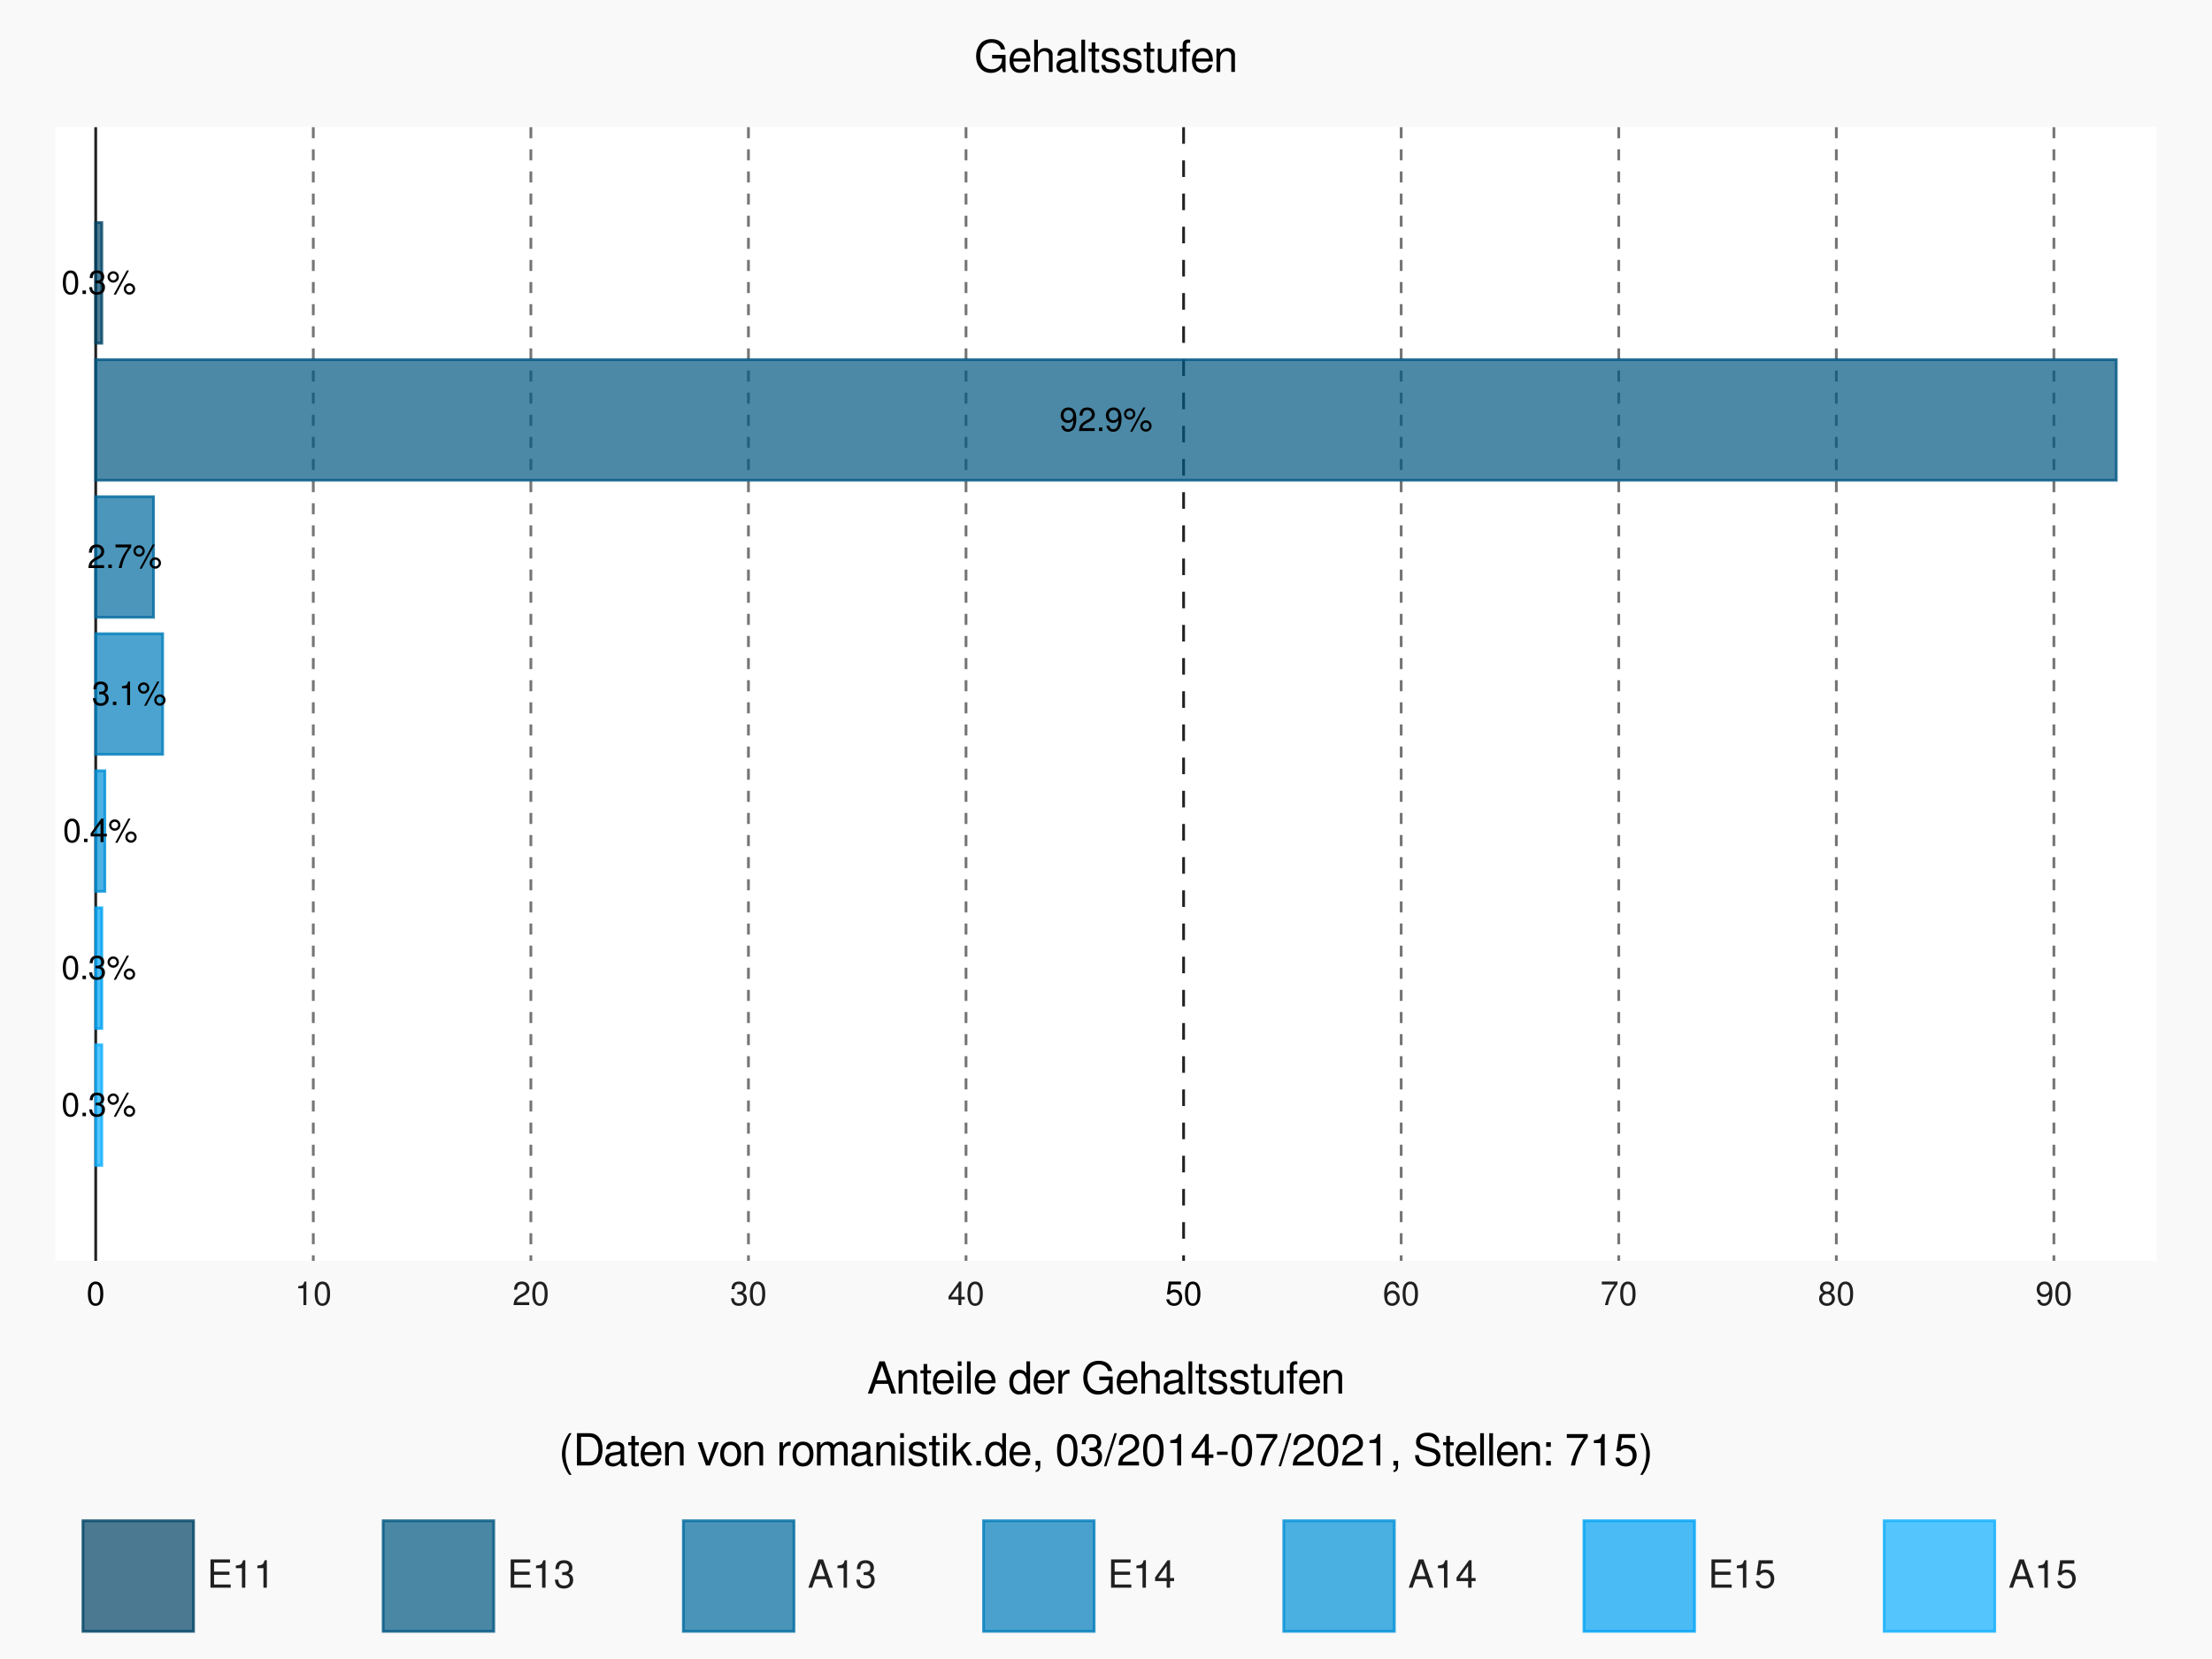
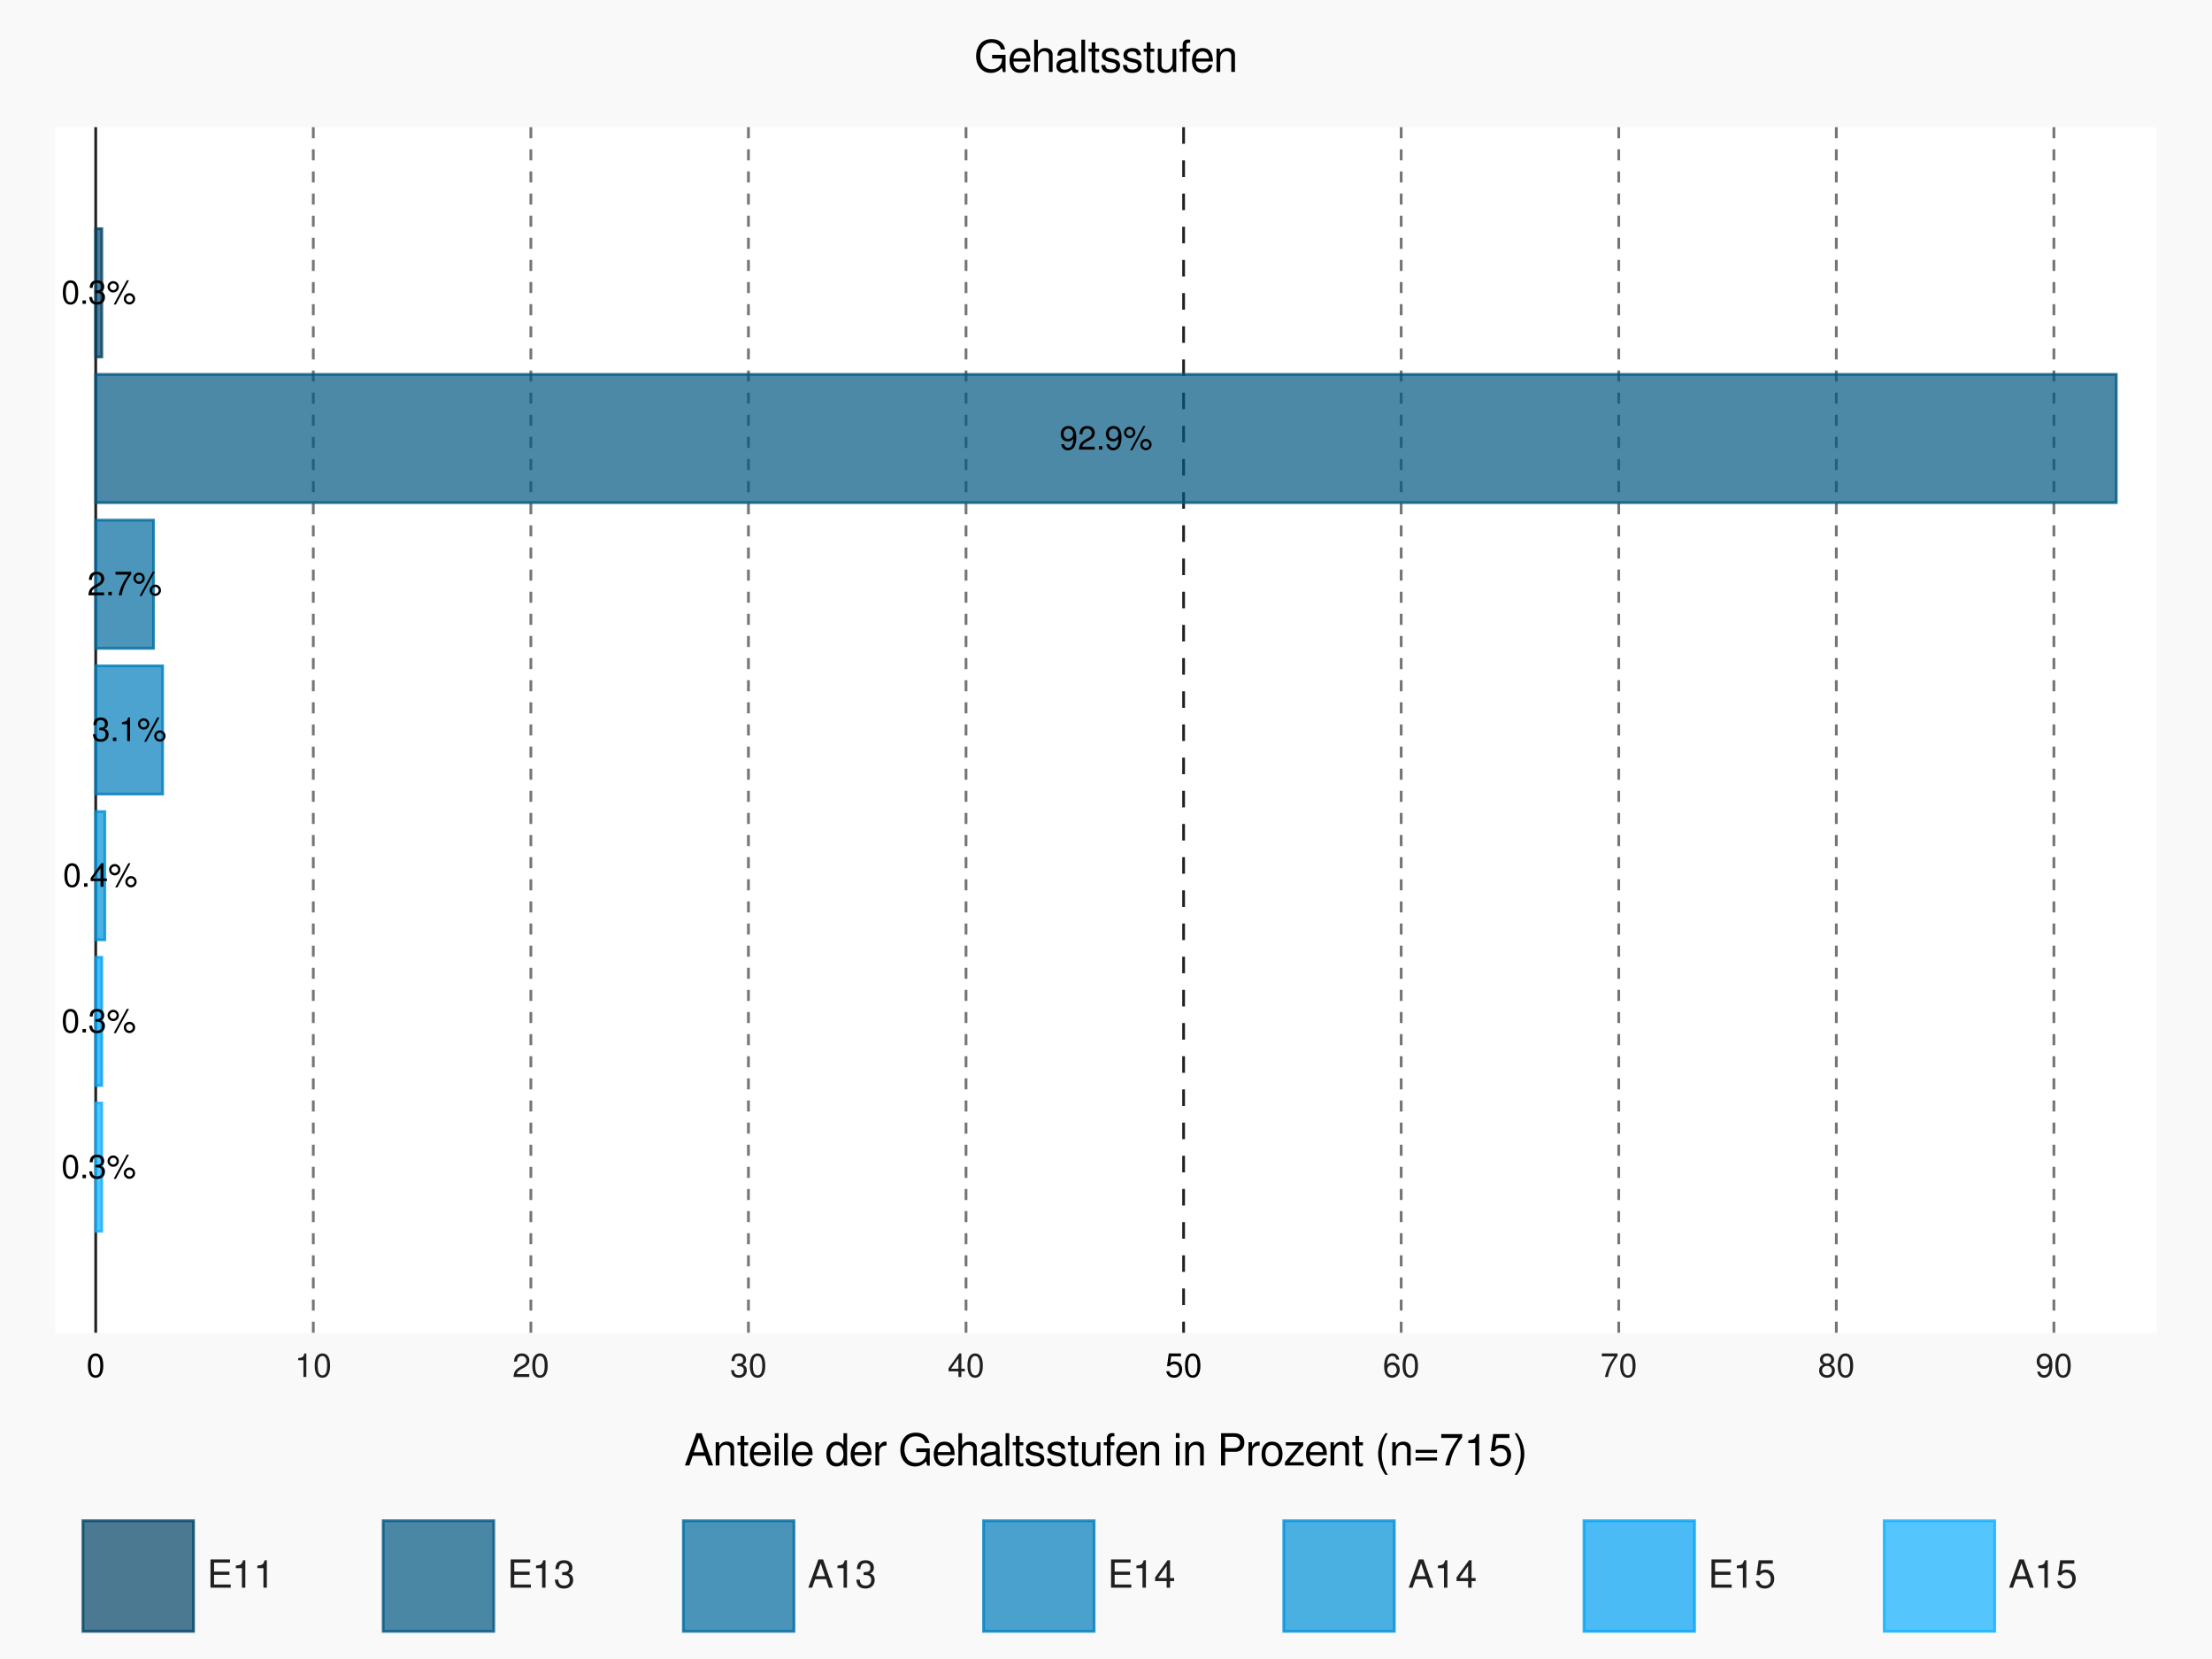
- <svg xmlns="http://www.w3.org/2000/svg" id="chart-fb336666-b8d0-426b-a682-12b7140a8604" class="pygal-chart" viewBox="0 0 800 600">
+ <svg xmlns="http://www.w3.org/2000/svg" id="chart-9c87335e-7ec6-49fc-b00f-72c74a024b39" class="pygal-chart" viewBox="0 0 800 600">
  <defs>
-     <style type="text/css">#chart-fb336666-b8d0-426b-a682-12b7140a8604{-webkit-user-select:none;-webkit-font-smoothing:antialiased;font-family:FreeSans}#chart-fb336666-b8d0-426b-a682-12b7140a8604 .title{font-family:FreeSans;font-size:16px}#chart-fb336666-b8d0-426b-a682-12b7140a8604 .legends .legend text{font-family:FreeSans;font-size:14px}#chart-fb336666-b8d0-426b-a682-12b7140a8604 .axis text{font-family:FreeSans;font-size:12px}#chart-fb336666-b8d0-426b-a682-12b7140a8604 .axis text.major{font-family:FreeSans;font-size:12px}#chart-fb336666-b8d0-426b-a682-12b7140a8604 .text-overlay text.value{font-family:FreeSans;font-size:12px}#chart-fb336666-b8d0-426b-a682-12b7140a8604 .text-overlay text.label{font-family:FreeSans;font-size:12px}#chart-fb336666-b8d0-426b-a682-12b7140a8604 .tooltip{font-family:FreeSans;font-size:14px}#chart-fb336666-b8d0-426b-a682-12b7140a8604 text.no_data{font-family:FreeSans;font-size:64px}
- #chart-fb336666-b8d0-426b-a682-12b7140a8604{background-color:rgba(249,249,249,1)}#chart-fb336666-b8d0-426b-a682-12b7140a8604 path,#chart-fb336666-b8d0-426b-a682-12b7140a8604 line,#chart-fb336666-b8d0-426b-a682-12b7140a8604 rect,#chart-fb336666-b8d0-426b-a682-12b7140a8604 circle{-webkit-transition:150ms;-moz-transition:150ms;transition:150ms}#chart-fb336666-b8d0-426b-a682-12b7140a8604 .graph &gt; .background{fill:rgba(249,249,249,1)}#chart-fb336666-b8d0-426b-a682-12b7140a8604 .plot &gt; .background{fill:rgba(255,255,255,1)}#chart-fb336666-b8d0-426b-a682-12b7140a8604 .graph{fill:rgba(0,0,0,.87)}#chart-fb336666-b8d0-426b-a682-12b7140a8604 text.no_data{fill:rgba(0,0,0,1)}#chart-fb336666-b8d0-426b-a682-12b7140a8604 .title{fill:rgba(0,0,0,1)}#chart-fb336666-b8d0-426b-a682-12b7140a8604 .legends .legend text{fill:rgba(0,0,0,.87)}#chart-fb336666-b8d0-426b-a682-12b7140a8604 .legends .legend:hover text{fill:rgba(0,0,0,1)}#chart-fb336666-b8d0-426b-a682-12b7140a8604 .axis .line{stroke:rgba(0,0,0,1)}#chart-fb336666-b8d0-426b-a682-12b7140a8604 .axis .guide.line{stroke:rgba(0,0,0,.54)}#chart-fb336666-b8d0-426b-a682-12b7140a8604 .axis .major.line{stroke:rgba(0,0,0,.87)}#chart-fb336666-b8d0-426b-a682-12b7140a8604 .axis text.major{fill:rgba(0,0,0,1)}#chart-fb336666-b8d0-426b-a682-12b7140a8604 .axis.y .guides:hover .guide.line,#chart-fb336666-b8d0-426b-a682-12b7140a8604 .line-graph .axis.x .guides:hover .guide.line,#chart-fb336666-b8d0-426b-a682-12b7140a8604 .stackedline-graph .axis.x .guides:hover .guide.line,#chart-fb336666-b8d0-426b-a682-12b7140a8604 .xy-graph .axis.x .guides:hover .guide.line{stroke:rgba(0,0,0,1)}#chart-fb336666-b8d0-426b-a682-12b7140a8604 .axis .guides:hover text{fill:rgba(0,0,0,1)}#chart-fb336666-b8d0-426b-a682-12b7140a8604 .reactive{fill-opacity:.7;stroke-opacity:.8}#chart-fb336666-b8d0-426b-a682-12b7140a8604 .ci{stroke:rgba(0,0,0,.87)}#chart-fb336666-b8d0-426b-a682-12b7140a8604 .reactive.active,#chart-fb336666-b8d0-426b-a682-12b7140a8604 .active .reactive{fill-opacity:.8;stroke-opacity:.9;stroke-width:4}#chart-fb336666-b8d0-426b-a682-12b7140a8604 .ci .reactive.active{stroke-width:1.5}#chart-fb336666-b8d0-426b-a682-12b7140a8604 .series text{fill:rgba(0,0,0,1)}#chart-fb336666-b8d0-426b-a682-12b7140a8604 .tooltip rect{fill:rgba(255,255,255,1);stroke:rgba(0,0,0,1);-webkit-transition:opacity 150ms;-moz-transition:opacity 150ms;transition:opacity 150ms}#chart-fb336666-b8d0-426b-a682-12b7140a8604 .tooltip .label{fill:rgba(0,0,0,.87)}#chart-fb336666-b8d0-426b-a682-12b7140a8604 .tooltip .label{fill:rgba(0,0,0,.87)}#chart-fb336666-b8d0-426b-a682-12b7140a8604 .tooltip .legend{font-size:.8em;fill:rgba(0,0,0,.54)}#chart-fb336666-b8d0-426b-a682-12b7140a8604 .tooltip .x_label{font-size:.6em;fill:rgba(0,0,0,1)}#chart-fb336666-b8d0-426b-a682-12b7140a8604 .tooltip .xlink{font-size:.5em;text-decoration:underline}#chart-fb336666-b8d0-426b-a682-12b7140a8604 .tooltip .value{font-size:1.5em}#chart-fb336666-b8d0-426b-a682-12b7140a8604 .bound{font-size:.5em}#chart-fb336666-b8d0-426b-a682-12b7140a8604 .max-value{font-size:.75em;fill:rgba(0,0,0,.54)}#chart-fb336666-b8d0-426b-a682-12b7140a8604 .map-element{fill:rgba(255,255,255,1);stroke:rgba(0,0,0,.54) !important}#chart-fb336666-b8d0-426b-a682-12b7140a8604 .map-element .reactive{fill-opacity:inherit;stroke-opacity:inherit}#chart-fb336666-b8d0-426b-a682-12b7140a8604 .color-0,#chart-fb336666-b8d0-426b-a682-12b7140a8604 .color-0 a:visited{stroke:#004466;fill:#004466}#chart-fb336666-b8d0-426b-a682-12b7140a8604 .color-1,#chart-fb336666-b8d0-426b-a682-12b7140a8604 .color-1 a:visited{stroke:#005782;fill:#005782}#chart-fb336666-b8d0-426b-a682-12b7140a8604 .color-2,#chart-fb336666-b8d0-426b-a682-12b7140a8604 .color-2 a:visited{stroke:#006a9f;fill:#006a9f}#chart-fb336666-b8d0-426b-a682-12b7140a8604 .color-3,#chart-fb336666-b8d0-426b-a682-12b7140a8604 .color-3 a:visited{stroke:#007dbb;fill:#007dbb}#chart-fb336666-b8d0-426b-a682-12b7140a8604 .color-4,#chart-fb336666-b8d0-426b-a682-12b7140a8604 .color-4 a:visited{stroke:#0090d7;fill:#0090d7}#chart-fb336666-b8d0-426b-a682-12b7140a8604 .color-5,#chart-fb336666-b8d0-426b-a682-12b7140a8604 .color-5 a:visited{stroke:#00a2f4;fill:#00a2f4}#chart-fb336666-b8d0-426b-a682-12b7140a8604 .color-6,#chart-fb336666-b8d0-426b-a682-12b7140a8604 .color-6 a:visited{stroke:#11b0ff;fill:#11b0ff}#chart-fb336666-b8d0-426b-a682-12b7140a8604 .text-overlay .color-0 text{fill:black}#chart-fb336666-b8d0-426b-a682-12b7140a8604 .text-overlay .color-1 text{fill:black}#chart-fb336666-b8d0-426b-a682-12b7140a8604 .text-overlay .color-2 text{fill:black}#chart-fb336666-b8d0-426b-a682-12b7140a8604 .text-overlay .color-3 text{fill:black}#chart-fb336666-b8d0-426b-a682-12b7140a8604 .text-overlay .color-4 text{fill:black}#chart-fb336666-b8d0-426b-a682-12b7140a8604 .text-overlay .color-5 text{fill:black}#chart-fb336666-b8d0-426b-a682-12b7140a8604 .text-overlay .color-6 text{fill:black}
- #chart-fb336666-b8d0-426b-a682-12b7140a8604 text.no_data{text-anchor:middle}#chart-fb336666-b8d0-426b-a682-12b7140a8604 .guide.line{fill:none}#chart-fb336666-b8d0-426b-a682-12b7140a8604 .centered{text-anchor:middle}#chart-fb336666-b8d0-426b-a682-12b7140a8604 .title{text-anchor:middle}#chart-fb336666-b8d0-426b-a682-12b7140a8604 .legends .legend text{fill-opacity:1}#chart-fb336666-b8d0-426b-a682-12b7140a8604 .axis.x text{text-anchor:middle}#chart-fb336666-b8d0-426b-a682-12b7140a8604 .axis.x:not(.web) text[transform]{text-anchor:start}#chart-fb336666-b8d0-426b-a682-12b7140a8604 .axis.x:not(.web) text[transform].backwards{text-anchor:end}#chart-fb336666-b8d0-426b-a682-12b7140a8604 .axis.y text{text-anchor:end}#chart-fb336666-b8d0-426b-a682-12b7140a8604 .axis.y text[transform].backwards{text-anchor:start}#chart-fb336666-b8d0-426b-a682-12b7140a8604 .axis.y2 text{text-anchor:start}#chart-fb336666-b8d0-426b-a682-12b7140a8604 .axis.y2 text[transform].backwards{text-anchor:end}#chart-fb336666-b8d0-426b-a682-12b7140a8604 .axis .guide.line{stroke-dasharray:4,4}#chart-fb336666-b8d0-426b-a682-12b7140a8604 .axis .major.guide.line{stroke-dasharray:6,6}#chart-fb336666-b8d0-426b-a682-12b7140a8604 .horizontal .axis.y .guide.line,#chart-fb336666-b8d0-426b-a682-12b7140a8604 .horizontal .axis.y2 .guide.line,#chart-fb336666-b8d0-426b-a682-12b7140a8604 .vertical .axis.x .guide.line{opacity:0}#chart-fb336666-b8d0-426b-a682-12b7140a8604 .horizontal .axis.always_show .guide.line,#chart-fb336666-b8d0-426b-a682-12b7140a8604 .vertical .axis.always_show .guide.line{opacity:1 !important}#chart-fb336666-b8d0-426b-a682-12b7140a8604 .axis.y .guides:hover .guide.line,#chart-fb336666-b8d0-426b-a682-12b7140a8604 .axis.y2 .guides:hover .guide.line,#chart-fb336666-b8d0-426b-a682-12b7140a8604 .axis.x .guides:hover .guide.line{opacity:1}#chart-fb336666-b8d0-426b-a682-12b7140a8604 .axis .guides:hover text{opacity:1}#chart-fb336666-b8d0-426b-a682-12b7140a8604 .nofill{fill:none}#chart-fb336666-b8d0-426b-a682-12b7140a8604 .subtle-fill{fill-opacity:.2}#chart-fb336666-b8d0-426b-a682-12b7140a8604 .dot{stroke-width:1px;fill-opacity:1}#chart-fb336666-b8d0-426b-a682-12b7140a8604 .dot.active{stroke-width:5px}#chart-fb336666-b8d0-426b-a682-12b7140a8604 .dot.negative{fill:transparent}#chart-fb336666-b8d0-426b-a682-12b7140a8604 text,#chart-fb336666-b8d0-426b-a682-12b7140a8604 tspan{stroke:none !important}#chart-fb336666-b8d0-426b-a682-12b7140a8604 .series text.active{opacity:1}#chart-fb336666-b8d0-426b-a682-12b7140a8604 .tooltip rect{fill-opacity:.95;stroke-width:.5}#chart-fb336666-b8d0-426b-a682-12b7140a8604 .tooltip text{fill-opacity:1}#chart-fb336666-b8d0-426b-a682-12b7140a8604 .showable{visibility:hidden}#chart-fb336666-b8d0-426b-a682-12b7140a8604 .showable.shown{visibility:visible}#chart-fb336666-b8d0-426b-a682-12b7140a8604 .gauge-background{fill:rgba(229,229,229,1);stroke:none}#chart-fb336666-b8d0-426b-a682-12b7140a8604 .bg-lines{stroke:rgba(249,249,249,1);stroke-width:2px}</style>
+     <style type="text/css">#chart-9c87335e-7ec6-49fc-b00f-72c74a024b39{-webkit-user-select:none;-webkit-font-smoothing:antialiased;font-family:FreeSans}#chart-9c87335e-7ec6-49fc-b00f-72c74a024b39 .title{font-family:FreeSans;font-size:16px}#chart-9c87335e-7ec6-49fc-b00f-72c74a024b39 .legends .legend text{font-family:FreeSans;font-size:14px}#chart-9c87335e-7ec6-49fc-b00f-72c74a024b39 .axis text{font-family:FreeSans;font-size:12px}#chart-9c87335e-7ec6-49fc-b00f-72c74a024b39 .axis text.major{font-family:FreeSans;font-size:12px}#chart-9c87335e-7ec6-49fc-b00f-72c74a024b39 .text-overlay text.value{font-family:FreeSans;font-size:12px}#chart-9c87335e-7ec6-49fc-b00f-72c74a024b39 .text-overlay text.label{font-family:FreeSans;font-size:12px}#chart-9c87335e-7ec6-49fc-b00f-72c74a024b39 .tooltip{font-family:FreeSans;font-size:14px}#chart-9c87335e-7ec6-49fc-b00f-72c74a024b39 text.no_data{font-family:FreeSans;font-size:64px}
+ #chart-9c87335e-7ec6-49fc-b00f-72c74a024b39{background-color:rgba(249,249,249,1)}#chart-9c87335e-7ec6-49fc-b00f-72c74a024b39 path,#chart-9c87335e-7ec6-49fc-b00f-72c74a024b39 line,#chart-9c87335e-7ec6-49fc-b00f-72c74a024b39 rect,#chart-9c87335e-7ec6-49fc-b00f-72c74a024b39 circle{-webkit-transition:150ms;-moz-transition:150ms;transition:150ms}#chart-9c87335e-7ec6-49fc-b00f-72c74a024b39 .graph &gt; .background{fill:rgba(249,249,249,1)}#chart-9c87335e-7ec6-49fc-b00f-72c74a024b39 .plot &gt; .background{fill:rgba(255,255,255,1)}#chart-9c87335e-7ec6-49fc-b00f-72c74a024b39 .graph{fill:rgba(0,0,0,.87)}#chart-9c87335e-7ec6-49fc-b00f-72c74a024b39 text.no_data{fill:rgba(0,0,0,1)}#chart-9c87335e-7ec6-49fc-b00f-72c74a024b39 .title{fill:rgba(0,0,0,1)}#chart-9c87335e-7ec6-49fc-b00f-72c74a024b39 .legends .legend text{fill:rgba(0,0,0,.87)}#chart-9c87335e-7ec6-49fc-b00f-72c74a024b39 .legends .legend:hover text{fill:rgba(0,0,0,1)}#chart-9c87335e-7ec6-49fc-b00f-72c74a024b39 .axis .line{stroke:rgba(0,0,0,1)}#chart-9c87335e-7ec6-49fc-b00f-72c74a024b39 .axis .guide.line{stroke:rgba(0,0,0,.54)}#chart-9c87335e-7ec6-49fc-b00f-72c74a024b39 .axis .major.line{stroke:rgba(0,0,0,.87)}#chart-9c87335e-7ec6-49fc-b00f-72c74a024b39 .axis text.major{fill:rgba(0,0,0,1)}#chart-9c87335e-7ec6-49fc-b00f-72c74a024b39 .axis.y .guides:hover .guide.line,#chart-9c87335e-7ec6-49fc-b00f-72c74a024b39 .line-graph .axis.x .guides:hover .guide.line,#chart-9c87335e-7ec6-49fc-b00f-72c74a024b39 .stackedline-graph .axis.x .guides:hover .guide.line,#chart-9c87335e-7ec6-49fc-b00f-72c74a024b39 .xy-graph .axis.x .guides:hover .guide.line{stroke:rgba(0,0,0,1)}#chart-9c87335e-7ec6-49fc-b00f-72c74a024b39 .axis .guides:hover text{fill:rgba(0,0,0,1)}#chart-9c87335e-7ec6-49fc-b00f-72c74a024b39 .reactive{fill-opacity:.7;stroke-opacity:.8}#chart-9c87335e-7ec6-49fc-b00f-72c74a024b39 .ci{stroke:rgba(0,0,0,.87)}#chart-9c87335e-7ec6-49fc-b00f-72c74a024b39 .reactive.active,#chart-9c87335e-7ec6-49fc-b00f-72c74a024b39 .active .reactive{fill-opacity:.8;stroke-opacity:.9;stroke-width:4}#chart-9c87335e-7ec6-49fc-b00f-72c74a024b39 .ci .reactive.active{stroke-width:1.5}#chart-9c87335e-7ec6-49fc-b00f-72c74a024b39 .series text{fill:rgba(0,0,0,1)}#chart-9c87335e-7ec6-49fc-b00f-72c74a024b39 .tooltip rect{fill:rgba(255,255,255,1);stroke:rgba(0,0,0,1);-webkit-transition:opacity 150ms;-moz-transition:opacity 150ms;transition:opacity 150ms}#chart-9c87335e-7ec6-49fc-b00f-72c74a024b39 .tooltip .label{fill:rgba(0,0,0,.87)}#chart-9c87335e-7ec6-49fc-b00f-72c74a024b39 .tooltip .label{fill:rgba(0,0,0,.87)}#chart-9c87335e-7ec6-49fc-b00f-72c74a024b39 .tooltip .legend{font-size:.8em;fill:rgba(0,0,0,.54)}#chart-9c87335e-7ec6-49fc-b00f-72c74a024b39 .tooltip .x_label{font-size:.6em;fill:rgba(0,0,0,1)}#chart-9c87335e-7ec6-49fc-b00f-72c74a024b39 .tooltip .xlink{font-size:.5em;text-decoration:underline}#chart-9c87335e-7ec6-49fc-b00f-72c74a024b39 .tooltip .value{font-size:1.5em}#chart-9c87335e-7ec6-49fc-b00f-72c74a024b39 .bound{font-size:.5em}#chart-9c87335e-7ec6-49fc-b00f-72c74a024b39 .max-value{font-size:.75em;fill:rgba(0,0,0,.54)}#chart-9c87335e-7ec6-49fc-b00f-72c74a024b39 .map-element{fill:rgba(255,255,255,1);stroke:rgba(0,0,0,.54) !important}#chart-9c87335e-7ec6-49fc-b00f-72c74a024b39 .map-element .reactive{fill-opacity:inherit;stroke-opacity:inherit}#chart-9c87335e-7ec6-49fc-b00f-72c74a024b39 .color-0,#chart-9c87335e-7ec6-49fc-b00f-72c74a024b39 .color-0 a:visited{stroke:#004466;fill:#004466}#chart-9c87335e-7ec6-49fc-b00f-72c74a024b39 .color-1,#chart-9c87335e-7ec6-49fc-b00f-72c74a024b39 .color-1 a:visited{stroke:#005782;fill:#005782}#chart-9c87335e-7ec6-49fc-b00f-72c74a024b39 .color-2,#chart-9c87335e-7ec6-49fc-b00f-72c74a024b39 .color-2 a:visited{stroke:#006a9f;fill:#006a9f}#chart-9c87335e-7ec6-49fc-b00f-72c74a024b39 .color-3,#chart-9c87335e-7ec6-49fc-b00f-72c74a024b39 .color-3 a:visited{stroke:#007dbb;fill:#007dbb}#chart-9c87335e-7ec6-49fc-b00f-72c74a024b39 .color-4,#chart-9c87335e-7ec6-49fc-b00f-72c74a024b39 .color-4 a:visited{stroke:#0090d7;fill:#0090d7}#chart-9c87335e-7ec6-49fc-b00f-72c74a024b39 .color-5,#chart-9c87335e-7ec6-49fc-b00f-72c74a024b39 .color-5 a:visited{stroke:#00a2f4;fill:#00a2f4}#chart-9c87335e-7ec6-49fc-b00f-72c74a024b39 .color-6,#chart-9c87335e-7ec6-49fc-b00f-72c74a024b39 .color-6 a:visited{stroke:#11b0ff;fill:#11b0ff}#chart-9c87335e-7ec6-49fc-b00f-72c74a024b39 .text-overlay .color-0 text{fill:black}#chart-9c87335e-7ec6-49fc-b00f-72c74a024b39 .text-overlay .color-1 text{fill:black}#chart-9c87335e-7ec6-49fc-b00f-72c74a024b39 .text-overlay .color-2 text{fill:black}#chart-9c87335e-7ec6-49fc-b00f-72c74a024b39 .text-overlay .color-3 text{fill:black}#chart-9c87335e-7ec6-49fc-b00f-72c74a024b39 .text-overlay .color-4 text{fill:black}#chart-9c87335e-7ec6-49fc-b00f-72c74a024b39 .text-overlay .color-5 text{fill:black}#chart-9c87335e-7ec6-49fc-b00f-72c74a024b39 .text-overlay .color-6 text{fill:black}
+ #chart-9c87335e-7ec6-49fc-b00f-72c74a024b39 text.no_data{text-anchor:middle}#chart-9c87335e-7ec6-49fc-b00f-72c74a024b39 .guide.line{fill:none}#chart-9c87335e-7ec6-49fc-b00f-72c74a024b39 .centered{text-anchor:middle}#chart-9c87335e-7ec6-49fc-b00f-72c74a024b39 .title{text-anchor:middle}#chart-9c87335e-7ec6-49fc-b00f-72c74a024b39 .legends .legend text{fill-opacity:1}#chart-9c87335e-7ec6-49fc-b00f-72c74a024b39 .axis.x text{text-anchor:middle}#chart-9c87335e-7ec6-49fc-b00f-72c74a024b39 .axis.x:not(.web) text[transform]{text-anchor:start}#chart-9c87335e-7ec6-49fc-b00f-72c74a024b39 .axis.x:not(.web) text[transform].backwards{text-anchor:end}#chart-9c87335e-7ec6-49fc-b00f-72c74a024b39 .axis.y text{text-anchor:end}#chart-9c87335e-7ec6-49fc-b00f-72c74a024b39 .axis.y text[transform].backwards{text-anchor:start}#chart-9c87335e-7ec6-49fc-b00f-72c74a024b39 .axis.y2 text{text-anchor:start}#chart-9c87335e-7ec6-49fc-b00f-72c74a024b39 .axis.y2 text[transform].backwards{text-anchor:end}#chart-9c87335e-7ec6-49fc-b00f-72c74a024b39 .axis .guide.line{stroke-dasharray:4,4}#chart-9c87335e-7ec6-49fc-b00f-72c74a024b39 .axis .major.guide.line{stroke-dasharray:6,6}#chart-9c87335e-7ec6-49fc-b00f-72c74a024b39 .horizontal .axis.y .guide.line,#chart-9c87335e-7ec6-49fc-b00f-72c74a024b39 .horizontal .axis.y2 .guide.line,#chart-9c87335e-7ec6-49fc-b00f-72c74a024b39 .vertical .axis.x .guide.line{opacity:0}#chart-9c87335e-7ec6-49fc-b00f-72c74a024b39 .horizontal .axis.always_show .guide.line,#chart-9c87335e-7ec6-49fc-b00f-72c74a024b39 .vertical .axis.always_show .guide.line{opacity:1 !important}#chart-9c87335e-7ec6-49fc-b00f-72c74a024b39 .axis.y .guides:hover .guide.line,#chart-9c87335e-7ec6-49fc-b00f-72c74a024b39 .axis.y2 .guides:hover .guide.line,#chart-9c87335e-7ec6-49fc-b00f-72c74a024b39 .axis.x .guides:hover .guide.line{opacity:1}#chart-9c87335e-7ec6-49fc-b00f-72c74a024b39 .axis .guides:hover text{opacity:1}#chart-9c87335e-7ec6-49fc-b00f-72c74a024b39 .nofill{fill:none}#chart-9c87335e-7ec6-49fc-b00f-72c74a024b39 .subtle-fill{fill-opacity:.2}#chart-9c87335e-7ec6-49fc-b00f-72c74a024b39 .dot{stroke-width:1px;fill-opacity:1}#chart-9c87335e-7ec6-49fc-b00f-72c74a024b39 .dot.active{stroke-width:5px}#chart-9c87335e-7ec6-49fc-b00f-72c74a024b39 .dot.negative{fill:transparent}#chart-9c87335e-7ec6-49fc-b00f-72c74a024b39 text,#chart-9c87335e-7ec6-49fc-b00f-72c74a024b39 tspan{stroke:none !important}#chart-9c87335e-7ec6-49fc-b00f-72c74a024b39 .series text.active{opacity:1}#chart-9c87335e-7ec6-49fc-b00f-72c74a024b39 .tooltip rect{fill-opacity:.95;stroke-width:.5}#chart-9c87335e-7ec6-49fc-b00f-72c74a024b39 .tooltip text{fill-opacity:1}#chart-9c87335e-7ec6-49fc-b00f-72c74a024b39 .showable{visibility:hidden}#chart-9c87335e-7ec6-49fc-b00f-72c74a024b39 .showable.shown{visibility:visible}#chart-9c87335e-7ec6-49fc-b00f-72c74a024b39 .gauge-background{fill:rgba(229,229,229,1);stroke:none}#chart-9c87335e-7ec6-49fc-b00f-72c74a024b39 .bg-lines{stroke:rgba(249,249,249,1);stroke-width:2px}</style>
  </defs>
  <g class="graph horizontalbar-graph horizontal">
    <rect x="0" y="0" width="800" height="600" class="background" />
    <g transform="translate(20, 46)" class="plot">
-       <rect x="0" y="0" width="760" height="410.0" class="background" />
+       <rect x="0" y="0" width="760" height="436.0" class="background" />
      <g class="axis x always_show">
        <g class="guides">
-           <path d="M14.615 0 v410" class="axis major line" />
-           <text x="14.615" y="426.0" class="major">0</text>
+           <path d="M14.615 0 v436" class="axis major line" />
+           <text x="14.615" y="452.0" class="major">0</text>
        </g>
        <g class="guides">
-           <path d="M93.305 0 v410" class="guide line" />
-           <text x="93.305" y="426.0" class="">10</text>
+           <path d="M93.305 0 v436" class="guide line" />
+           <text x="93.305" y="452.0" class="">10</text>
        </g>
        <g class="guides">
-           <path d="M171.995 0 v410" class="guide line" />
-           <text x="171.995" y="426.0" class="">20</text>
+           <path d="M171.995 0 v436" class="guide line" />
+           <text x="171.995" y="452.0" class="">20</text>
        </g>
        <g class="guides">
-           <path d="M250.685 0 v410" class="guide line" />
-           <text x="250.685" y="426.0" class="">30</text>
+           <path d="M250.685 0 v436" class="guide line" />
+           <text x="250.685" y="452.0" class="">30</text>
        </g>
        <g class="guides">
-           <path d="M329.374 0 v410" class="guide line" />
-           <text x="329.374" y="426.0" class="">40</text>
+           <path d="M329.374 0 v436" class="guide line" />
+           <text x="329.374" y="452.0" class="">40</text>
        </g>
        <g class="guides">
-           <path d="M408.064 0 v410" class="major guide line" />
-           <text x="408.064" y="426.0" class="major">50</text>
+           <path d="M408.064 0 v436" class="major guide line" />
+           <text x="408.064" y="452.0" class="major">50</text>
        </g>
        <g class="guides">
-           <path d="M486.754 0 v410" class="guide line" />
-           <text x="486.754" y="426.0" class="">60</text>
+           <path d="M486.754 0 v436" class="guide line" />
+           <text x="486.754" y="452.0" class="">60</text>
        </g>
        <g class="guides">
-           <path d="M565.444 0 v410" class="guide line" />
-           <text x="565.444" y="426.0" class="">70</text>
+           <path d="M565.444 0 v436" class="guide line" />
+           <text x="565.444" y="452.0" class="">70</text>
        </g>
        <g class="guides">
-           <path d="M644.133 0 v410" class="guide line" />
-           <text x="644.133" y="426.0" class="">80</text>
+           <path d="M644.133 0 v436" class="guide line" />
+           <text x="644.133" y="452.0" class="">80</text>
        </g>
        <g class="guides">
-           <path d="M722.823 0 v410" class="guide line" />
-           <text x="722.823" y="426.0" class="">90</text>
+           <path d="M722.823 0 v436" class="guide line" />
+           <text x="722.823" y="452.0" class="">90</text>
        </g>
      </g>
      <g class="series serie-6 color-6">
        <g class="bars">
          <g class="bar">
-             <rect x="14.615" y="331.875" rx="0" ry="0" width="2.201" height="43.613" class="rect reactive tooltip-trigger" />
+             <rect x="14.615" y="352.92" rx="0" ry="0" width="2.201" height="46.379" class="rect reactive tooltip-trigger" />
          </g>
        </g>
      </g>
      <g class="series serie-5 color-5">
        <g class="bars">
          <g class="bar">
-             <rect x="14.615" y="282.314" rx="0" ry="0" width="2.201" height="43.613" class="rect reactive tooltip-trigger" />
+             <rect x="14.615" y="300.217" rx="0" ry="0" width="2.201" height="46.379" class="rect reactive tooltip-trigger" />
          </g>
        </g>
      </g>
      <g class="series serie-4 color-4">
        <g class="bars">
          <g class="bar">
-             <rect x="14.615" y="232.754" rx="0" ry="0" width="3.302" height="43.613" class="rect reactive tooltip-trigger" />
+             <rect x="14.615" y="247.514" rx="0" ry="0" width="3.302" height="46.379" class="rect reactive tooltip-trigger" />
          </g>
        </g>
      </g>
      <g class="series serie-3 color-3">
        <g class="bars">
          <g class="bar">
-             <rect x="14.615" y="183.193" rx="0" ry="0" width="24.212" height="43.613" class="rect reactive tooltip-trigger" />
+             <rect x="14.615" y="194.811" rx="0" ry="0" width="24.212" height="46.379" class="rect reactive tooltip-trigger" />
          </g>
        </g>
      </g>
      <g class="series serie-2 color-2">
        <g class="bars">
          <g class="bar">
-             <rect x="14.615" y="133.633" rx="0" ry="0" width="20.911" height="43.613" class="rect reactive tooltip-trigger" />
+             <rect x="14.615" y="142.107" rx="0" ry="0" width="20.911" height="46.379" class="rect reactive tooltip-trigger" />
          </g>
        </g>
      </g>
      <g class="series serie-1 color-1">
        <g class="bars">
          <g class="bar">
-             <rect x="14.615" y="84.073" rx="0" ry="0" width="730.769" height="43.613" class="rect reactive tooltip-trigger" />
+             <rect x="14.615" y="89.404" rx="0" ry="0" width="730.769" height="46.379" class="rect reactive tooltip-trigger" />
          </g>
        </g>
      </g>
      <g class="series serie-0 color-0">
        <g class="bars">
          <g class="bar">
-             <rect x="14.615" y="34.512" rx="0" ry="0" width="2.201" height="43.613" class="rect reactive tooltip-trigger" />
+             <rect x="14.615" y="36.701" rx="0" ry="0" width="2.201" height="46.379" class="rect reactive tooltip-trigger" />
          </g>
        </g>
      </g>
    </g>
    <g class="titles">
      <text x="400.0" y="26" class="title plot_title">Gehaltsstufen</text>
-       <text x="400.0" y="504.0" class="title">Anteile der Gehaltsstufen</text>
-       <text x="400.0" y="530.0" class="title">(Daten von romanistik.de, 03/2014-07/2021, Stellen: 715)</text>
+       <text x="400.0" y="530.0" class="title">Anteile der Gehaltsstufen in Prozent (n=715)</text>
    </g>
    <g transform="translate(20, 46)" class="plot overlay">
      <g class="series serie-6 color-6" />
      <g class="series serie-5 color-5" />
      <g class="series serie-4 color-4" />
      <g class="series serie-3 color-3" />
      <g class="series serie-2 color-2" />
      <g class="series serie-1 color-1" />
      <g class="series serie-0 color-0" />
    </g>
    <g transform="translate(20, 46)" class="plot text-overlay">
      <g class="series serie-6 color-6">
-         <text text-anchor="middle" x="15.716" y="357.681" class="value">0.3%</text>
+         <text text-anchor="middle" x="15.716" y="380.11" class="value">0.3%</text>
      </g>
      <g class="series serie-5 color-5">
-         <text text-anchor="middle" x="15.716" y="308.121" class="value">0.3%</text>
+         <text text-anchor="middle" x="15.716" y="327.407" class="value">0.3%</text>
      </g>
      <g class="series serie-4 color-4">
-         <text text-anchor="middle" x="16.266" y="258.56" class="value">0.4%</text>
+         <text text-anchor="middle" x="16.266" y="274.703" class="value">0.4%</text>
      </g>
      <g class="series serie-3 color-3">
-         <text text-anchor="middle" x="26.722" y="209" class="value">3.1%</text>
+         <text text-anchor="middle" x="26.722" y="222" class="value">3.1%</text>
      </g>
      <g class="series serie-2 color-2">
-         <text text-anchor="middle" x="25.071" y="159.44" class="value">2.7%</text>
+         <text text-anchor="middle" x="25.071" y="169.297" class="value">2.7%</text>
      </g>
      <g class="series serie-1 color-1">
-         <text text-anchor="middle" x="380" y="109.879" class="value">92.9%</text>
+         <text text-anchor="middle" x="380" y="116.593" class="value">92.9%</text>
      </g>
      <g class="series serie-0 color-0">
-         <text text-anchor="middle" x="15.716" y="60.319" class="value">0.3%</text>
+         <text text-anchor="middle" x="15.716" y="63.89" class="value">0.3%</text>
      </g>
    </g>
    <g transform="translate(20, 46)" class="plot tooltip-overlay">
      <g transform="translate(0 0)" style="opacity: 0" class="tooltip">
        <rect rx="0" ry="0" width="0" height="0" class="tooltip-box" />
        <g class="text" />
      </g>
    </g>
    <g transform="translate(30, 550)" class="legends">
      <g id="activate-serie-0" class="legend reactive activate-serie">
        <rect x="0.0" y="0.0" width="40" height="40" class="color-0 reactive" />
        <text x="45.0" y="24.2">E11</text>
      </g>
      <g id="activate-serie-1" class="legend reactive activate-serie">
        <rect x="108.571" y="0.0" width="40" height="40" class="color-1 reactive" />
        <text x="153.571" y="24.2">E13</text>
      </g>
      <g id="activate-serie-2" class="legend reactive activate-serie">
        <rect x="217.143" y="0.0" width="40" height="40" class="color-2 reactive" />
        <text x="262.143" y="24.2">A13</text>
      </g>
      <g id="activate-serie-3" class="legend reactive activate-serie">
        <rect x="325.714" y="0.0" width="40" height="40" class="color-3 reactive" />
        <text x="370.714" y="24.2">E14</text>
      </g>
      <g id="activate-serie-4" class="legend reactive activate-serie">
        <rect x="434.286" y="0.0" width="40" height="40" class="color-4 reactive" />
        <text x="479.286" y="24.2">A14</text>
      </g>
      <g id="activate-serie-5" class="legend reactive activate-serie">
        <rect x="542.857" y="0.0" width="40" height="40" class="color-5 reactive" />
        <text x="587.857" y="24.2">E15</text>
      </g>
      <g id="activate-serie-6" class="legend reactive activate-serie">
        <rect x="651.429" y="0.0" width="40" height="40" class="color-6 reactive" />
        <text x="696.429" y="24.2">A15</text>
      </g>
    </g>
  </g>
</svg>
